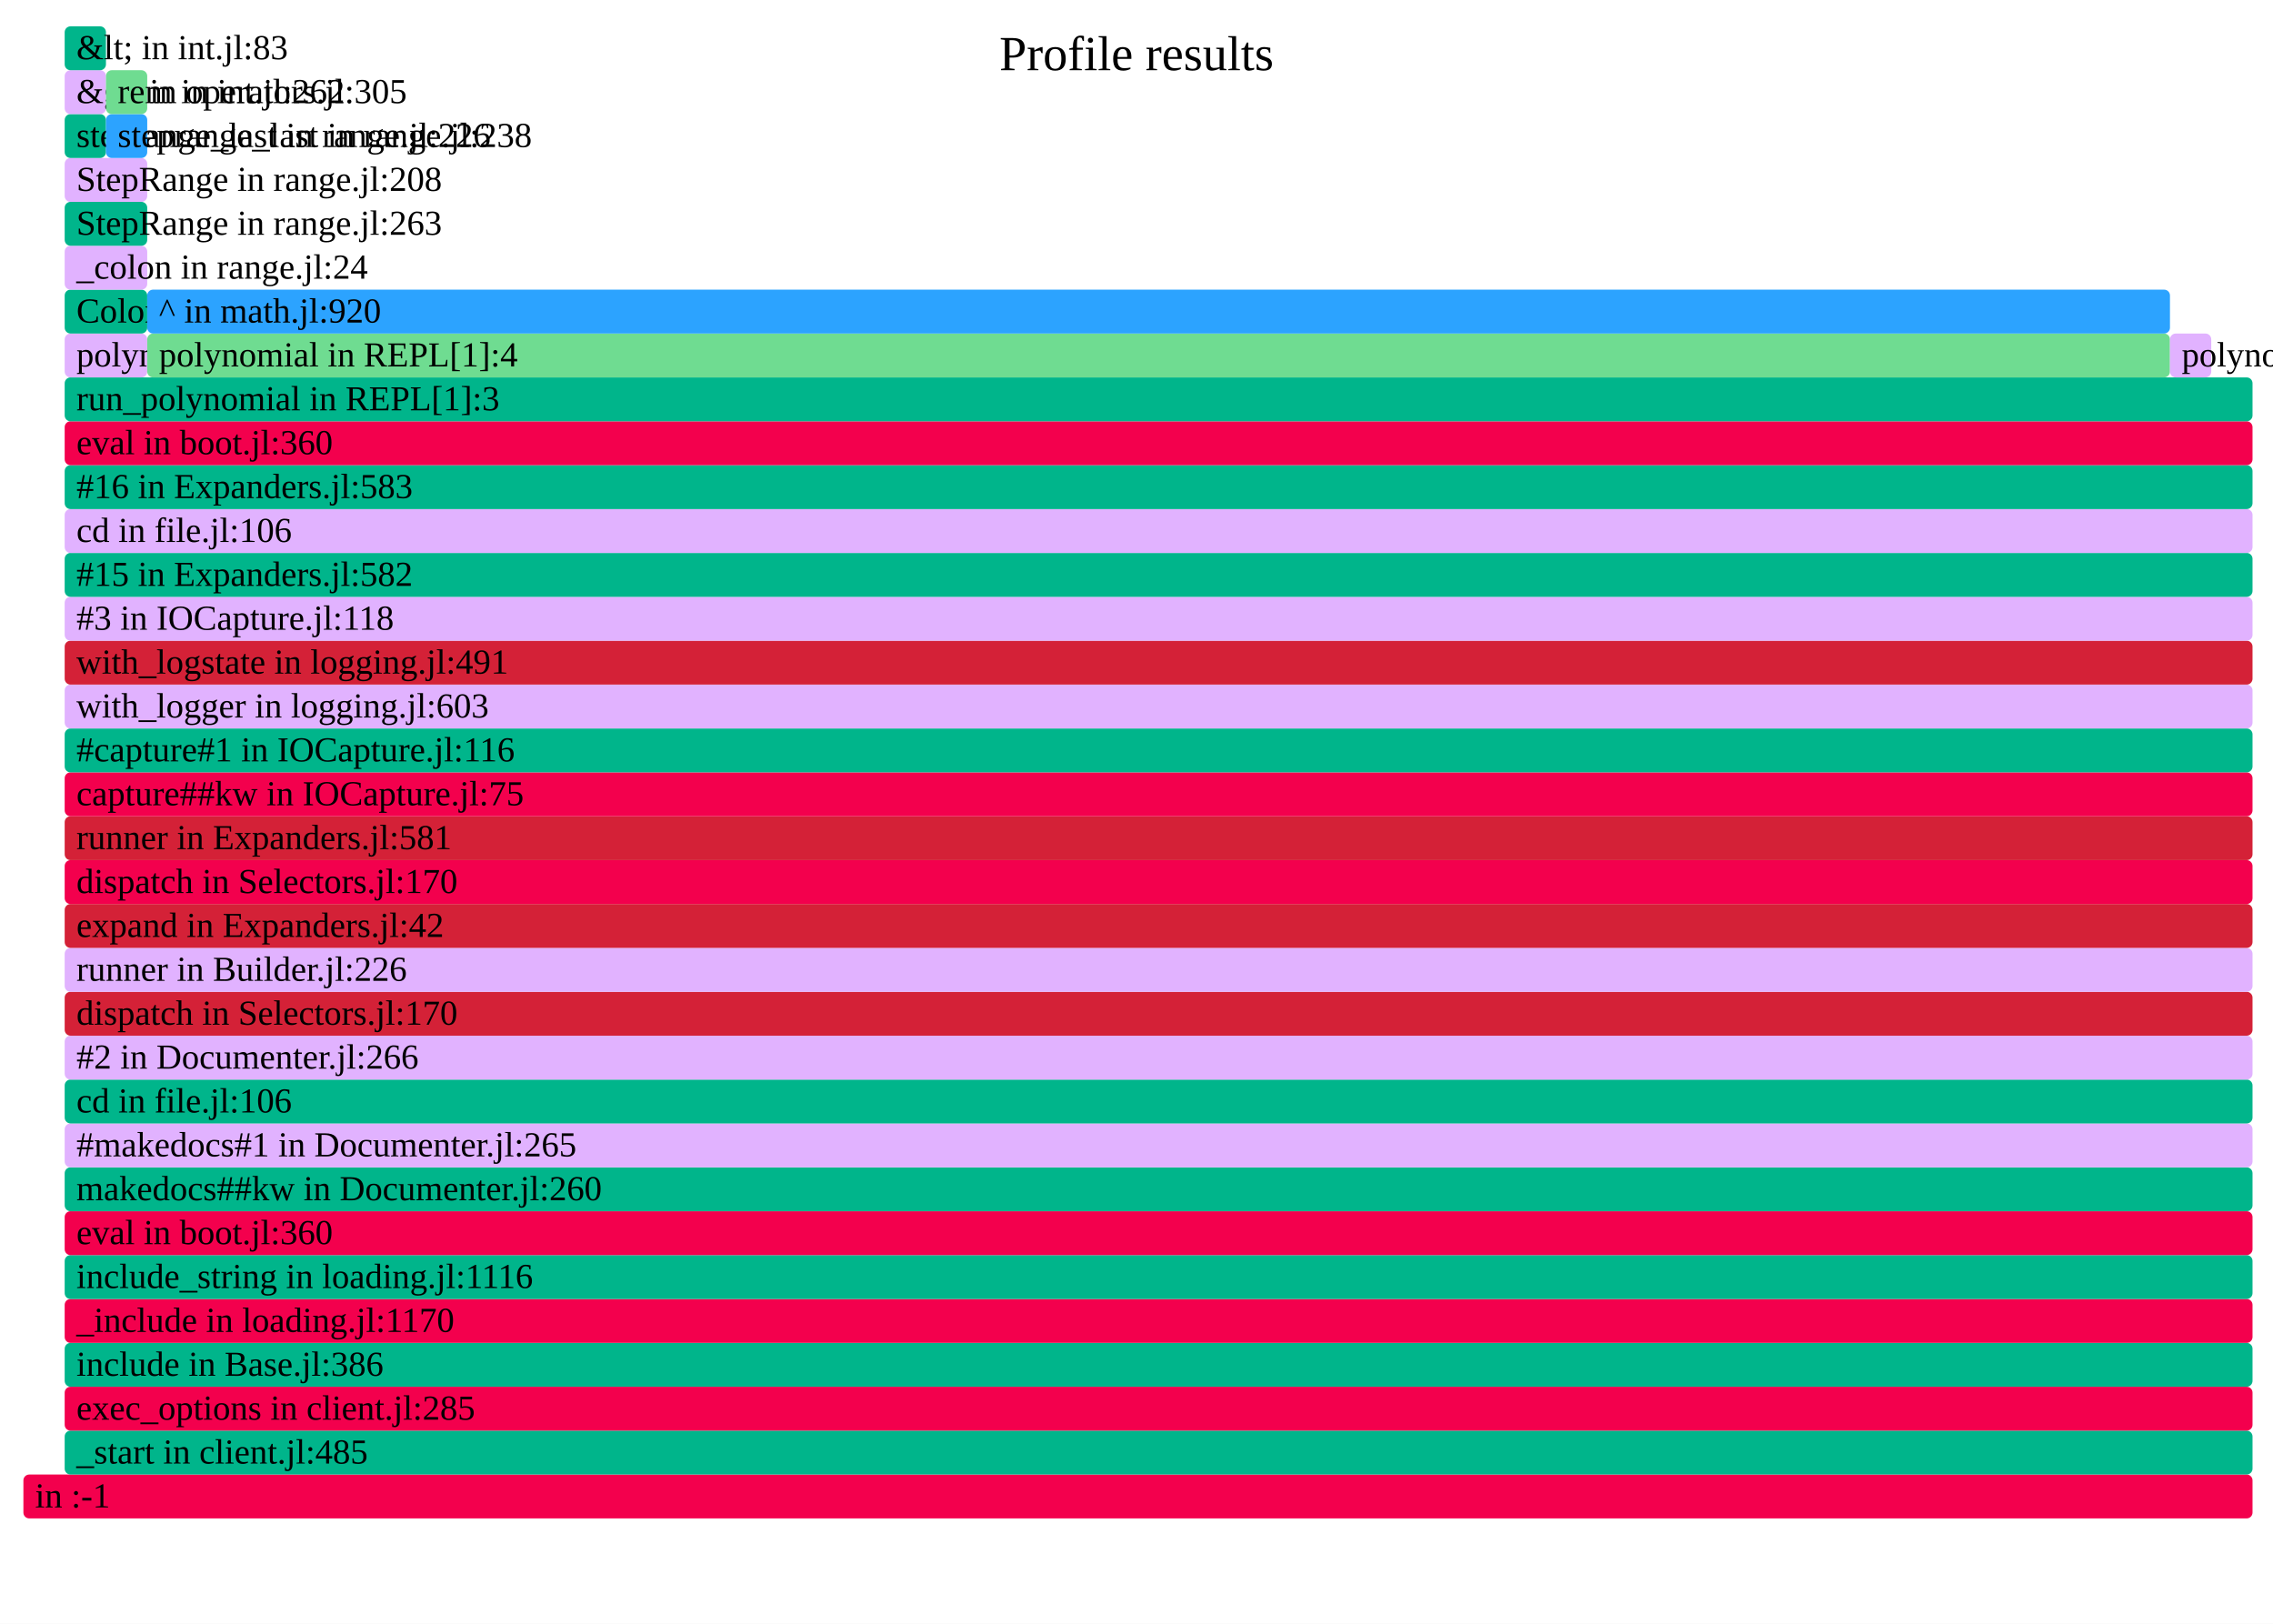
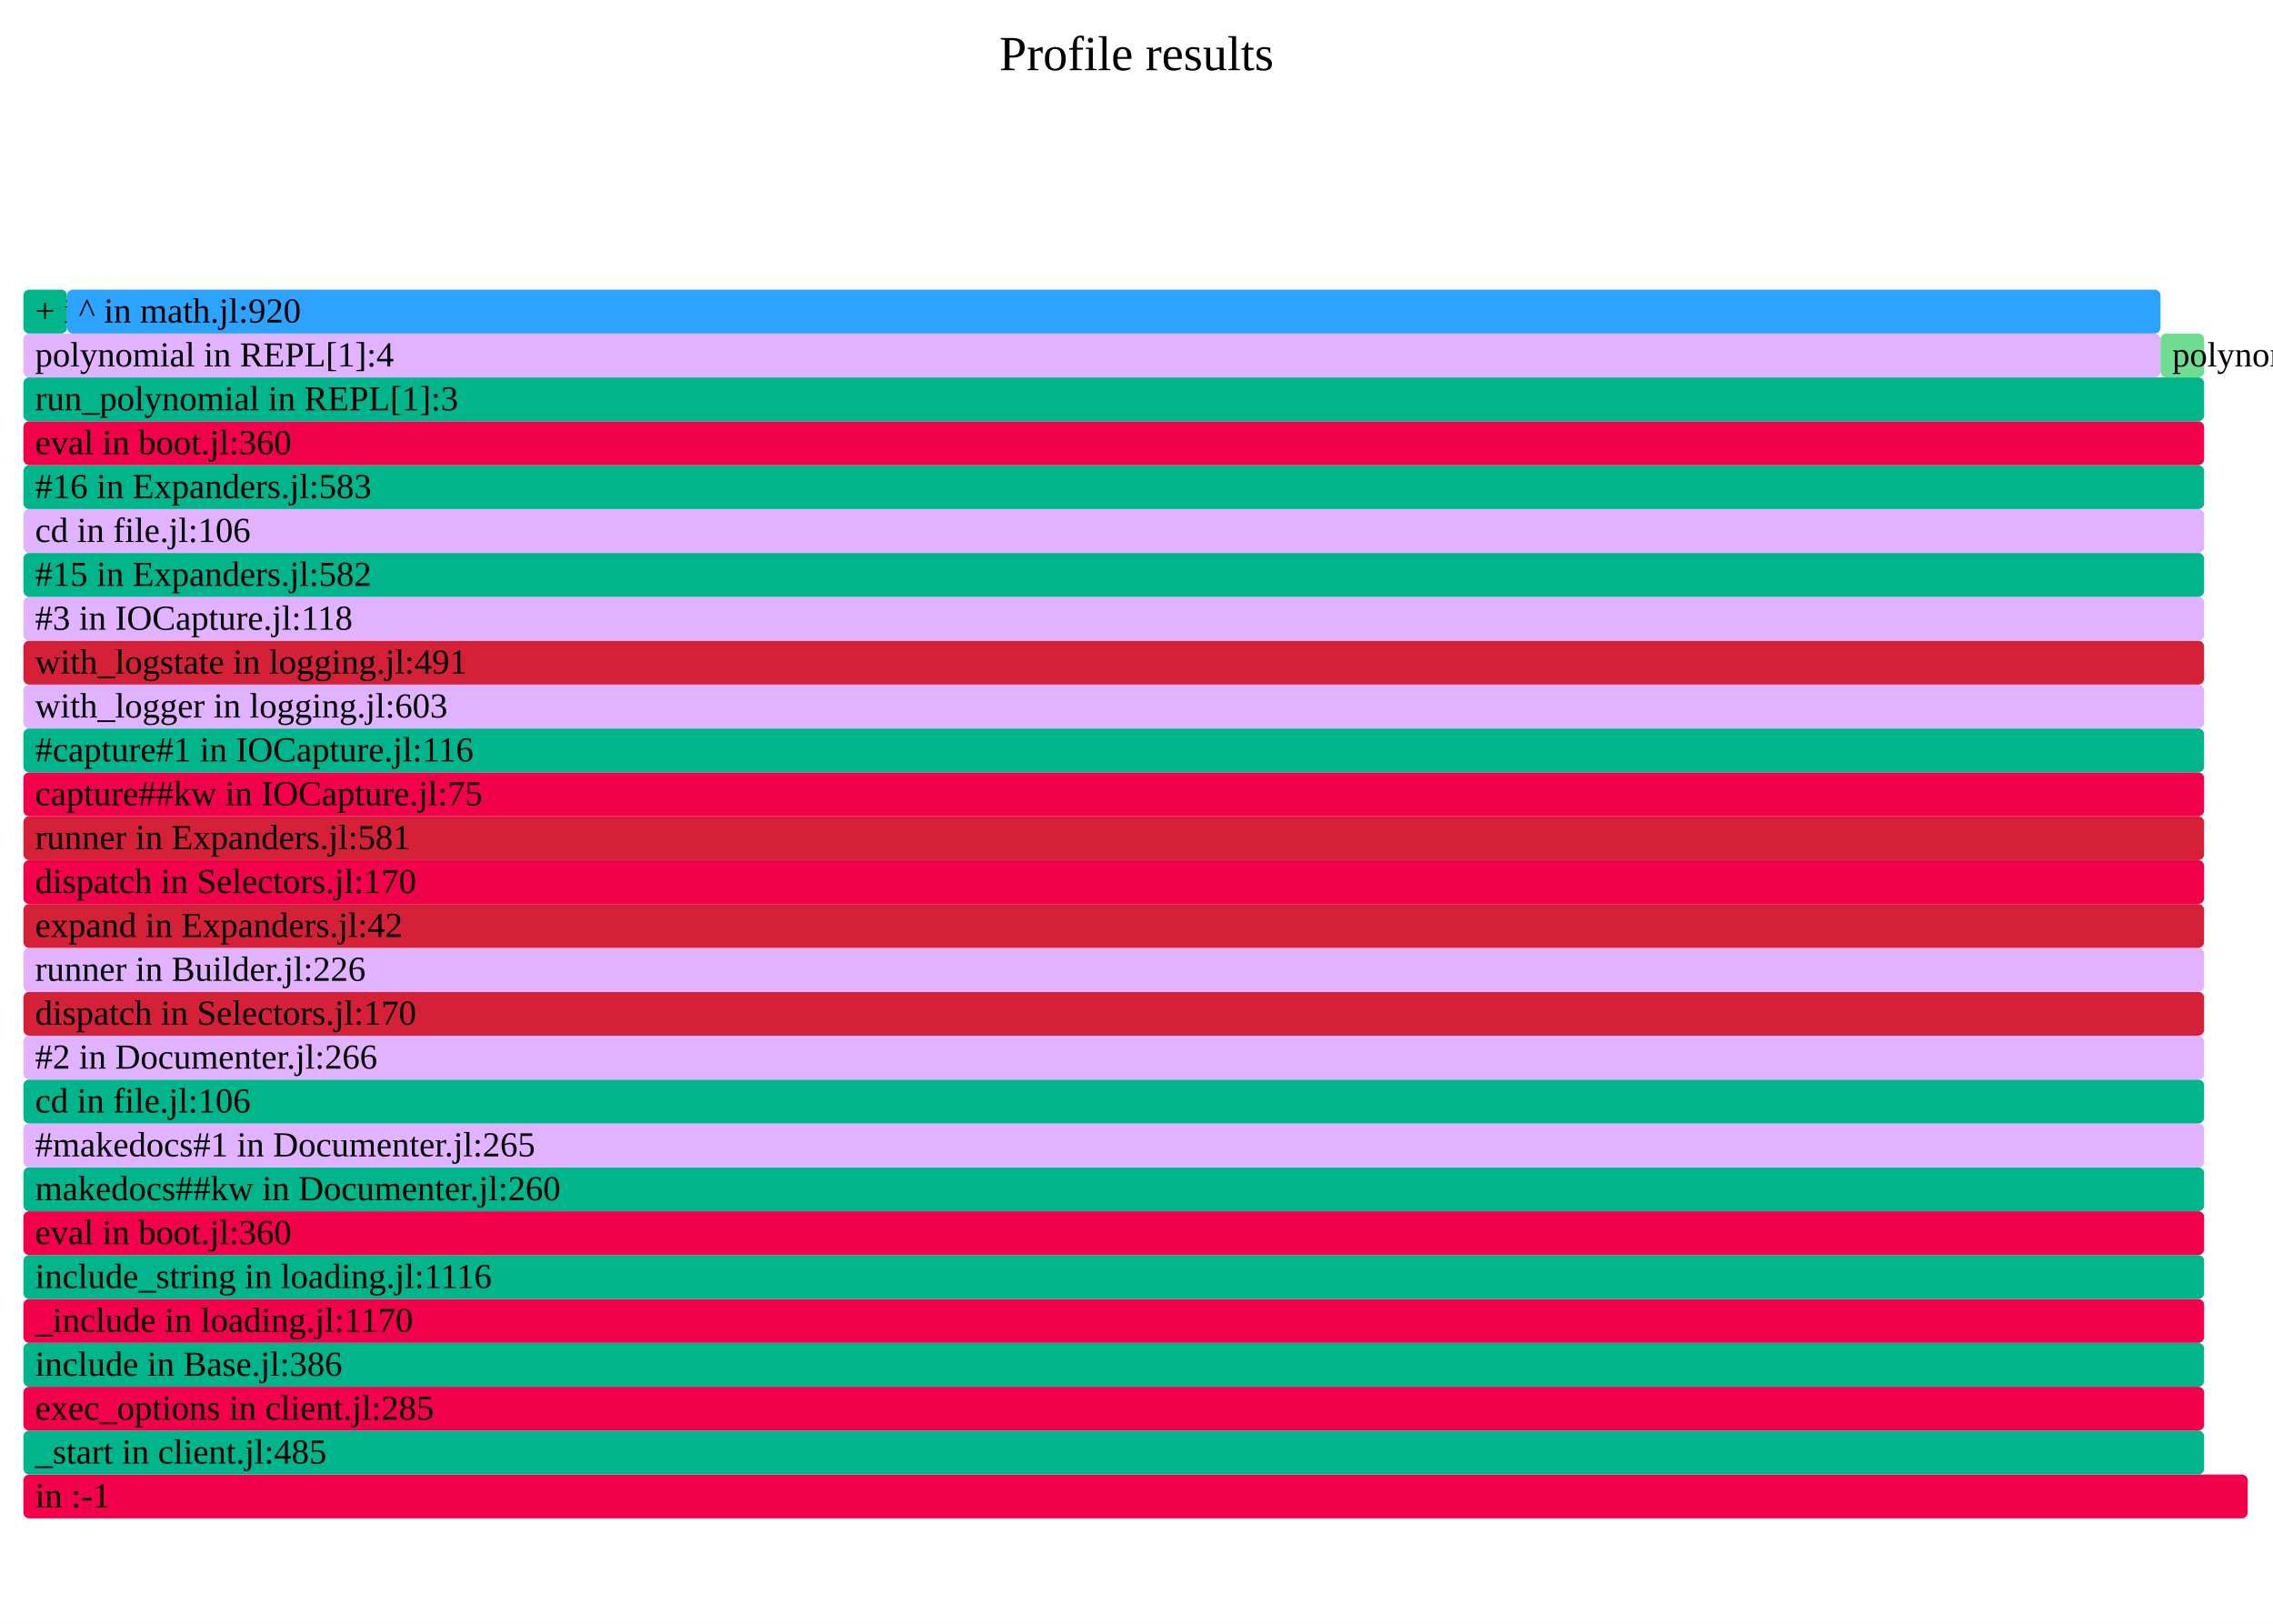
- <svg xmlns="http://www.w3.org/2000/svg" version="1.1" width="777" height="555" viewBox="0 0 777 555" id="fig-8e3b8ac817944a16a083dd1770b31eb6">
+ <svg xmlns="http://www.w3.org/2000/svg" version="1.1" width="777" height="555" viewBox="0 0 777 555" id="fig-845242301ba44749a6d07ec11a475dec">
  <defs>
-     <clipPath id="fig-8e3b8ac817944a16a083dd1770b31eb6-clip">
+     <clipPath id="fig-845242301ba44749a6d07ec11a475dec-clip">
      <rect x="0" y="0" width="777" height="555" />
    </clipPath>
  </defs>
  <style type="text/css">
-     #fig-8e3b8ac817944a16a083dd1770b31eb6 text {
+     #fig-845242301ba44749a6d07ec11a475dec text {
        pointer-events: none;
        font-family: inherit;
        font-size: 12px;
        fill: #000000;
    }
-     text#fig-8e3b8ac817944a16a083dd1770b31eb6-caption {
+     text#fig-845242301ba44749a6d07ec11a475dec-caption {
        font-size: 16.8px;
        fill: #000000;
        text-anchor: middle;
    }
-     #fig-8e3b8ac817944a16a083dd1770b31eb6-bg {
+     #fig-845242301ba44749a6d07ec11a475dec-bg {
        fill: #FFFFFF;
    }
-     #fig-8e3b8ac817944a16a083dd1770b31eb6-viewport rect, #fig-8e3b8ac817944a16a083dd1770b31eb6-viewport path {
+     #fig-845242301ba44749a6d07ec11a475dec-viewport rect, #fig-845242301ba44749a6d07ec11a475dec-viewport path {
        vector-effect: non-scaling-stroke;
        fill-opacity: 1;
    }
-     #fig-8e3b8ac817944a16a083dd1770b31eb6-viewport text {
+     #fig-845242301ba44749a6d07ec11a475dec-viewport text {
        stroke: #000000;
        stroke-width: 0;
        stroke-opacity: 0.35;
    }
-     #fig-8e3b8ac817944a16a083dd1770b31eb6-viewport rect:hover, #fig-8e3b8ac817944a16a083dd1770b31eb6-viewport path:hover {
+     #fig-845242301ba44749a6d07ec11a475dec-viewport rect:hover, #fig-845242301ba44749a6d07ec11a475dec-viewport path:hover {
        fill-opacity: 0.75;
        stroke: #000000;
        stroke-width: 0.5;
    }
-     #fig-8e3b8ac817944a16a083dd1770b31eb6-viewport + rect {
+     #fig-845242301ba44749a6d07ec11a475dec-viewport + rect {
        fill: #FFFFFF;
        opacity: 0.8;
    }
-     text#fig-8e3b8ac817944a16a083dd1770b31eb6-details{
+     text#fig-845242301ba44749a6d07ec11a475dec-details{
        fill: #000000;
    }
</style>
-   <g id="fig-8e3b8ac817944a16a083dd1770b31eb6-frame" clip-path="url(#fig-8e3b8ac817944a16a083dd1770b31eb6-clip)">
-     <rect id="fig-8e3b8ac817944a16a083dd1770b31eb6-bg" x="0" y="0" width="777" height="555" />
-     <text id="fig-8e3b8ac817944a16a083dd1770b31eb6-caption" x="388.5" y="24">Profile results</text>
-     <g id="fig-8e3b8ac817944a16a083dd1770b31eb6-viewport" transform="scale(1)">
-       <rect x="8" y="504" width="762" height="15" rx="2" fill="#F3004D" data-dinfo="" />
+   <g id="fig-845242301ba44749a6d07ec11a475dec-frame" clip-path="url(#fig-845242301ba44749a6d07ec11a475dec-clip)">
+     <rect id="fig-845242301ba44749a6d07ec11a475dec-bg" x="0" y="0" width="777" height="555" />
+     <text id="fig-845242301ba44749a6d07ec11a475dec-caption" x="388.5" y="24">Profile results</text>
+     <g id="fig-845242301ba44749a6d07ec11a475dec-viewport" transform="scale(1)">
+       <rect x="8" y="504" width="760.36" height="15" rx="2" fill="#F3004D" data-dinfo="" />
      <text x="8" dx="4" y="515.25"> in :-1</text>
-       <rect x="22.11" y="489" width="747.89" height="15" rx="2" fill="#00B58B" data-dinfo="./" />
-       <text x="22.11" dx="4" y="500.25">_start in client.jl:485</text>
-       <rect x="22.11" y="474" width="747.89" height="15" rx="2" fill="#F3004D" data-dinfo="./" />
-       <text x="22.11" dx="4" y="485.25">exec_options in client.jl:285</text>
-       <rect x="22.11" y="459" width="747.89" height="15" rx="2" fill="#00B58B" data-dinfo="./" />
-       <text x="22.11" dx="4" y="470.25">include in Base.jl:386</text>
-       <rect x="22.11" y="444" width="747.89" height="15" rx="2" fill="#F3004D" data-dinfo="./" />
-       <text x="22.11" dx="4" y="455.25">_include in loading.jl:1170</text>
-       <rect x="22.11" y="429" width="747.89" height="15" rx="2" fill="#00B58B" data-dinfo="./" />
-       <text x="22.11" dx="4" y="440.25">include_string in loading.jl:1116</text>
-       <rect x="22.11" y="414" width="747.89" height="15" rx="2" fill="#F3004D" data-dinfo="./" />
-       <text x="22.11" dx="4" y="425.25">eval in boot.jl:360</text>
-       <rect x="22.11" y="399" width="747.89" height="15" rx="2" fill="#00B58B" data-dinfo="/home/runner/.julia/packages/Documenter/qdbx6/src/" />
-       <text x="22.11" dx="4" y="410.25">makedocs##kw in Documenter.jl:260</text>
-       <rect x="22.11" y="384" width="747.89" height="15" rx="2" fill="#E1B2FF" data-dinfo="/home/runner/.julia/packages/Documenter/qdbx6/src/" />
-       <text x="22.11" dx="4" y="395.25">#makedocs#1 in Documenter.jl:265</text>
-       <rect x="22.11" y="369" width="747.89" height="15" rx="2" fill="#00B58B" data-dinfo="./" />
-       <text x="22.11" dx="4" y="380.25">cd in file.jl:106</text>
-       <rect x="22.11" y="354" width="747.89" height="15" rx="2" fill="#E1B2FF" data-dinfo="/home/runner/.julia/packages/Documenter/qdbx6/src/" />
-       <text x="22.11" dx="4" y="365.25">#2 in Documenter.jl:266</text>
-       <rect x="22.11" y="339" width="747.89" height="15" rx="2" fill="#D42137" data-dinfo="/home/runner/.julia/packages/Documenter/qdbx6/src/Utilities/" />
-       <text x="22.11" dx="4" y="350.25">dispatch in Selectors.jl:170</text>
-       <rect x="22.11" y="324" width="747.89" height="15" rx="2" fill="#E1B2FF" data-dinfo="/home/runner/.julia/packages/Documenter/qdbx6/src/" />
-       <text x="22.11" dx="4" y="335.25">runner in Builder.jl:226</text>
-       <rect x="22.11" y="309" width="747.89" height="15" rx="2" fill="#D42137" data-dinfo="/home/runner/.julia/packages/Documenter/qdbx6/src/" />
-       <text x="22.11" dx="4" y="320.25">expand in Expanders.jl:42</text>
-       <rect x="22.11" y="294" width="747.89" height="15" rx="2" fill="#F3004D" data-dinfo="/home/runner/.julia/packages/Documenter/qdbx6/src/Utilities/" />
-       <text x="22.11" dx="4" y="305.25">dispatch in Selectors.jl:170</text>
-       <rect x="22.11" y="279" width="747.89" height="15" rx="2" fill="#D42137" data-dinfo="/home/runner/.julia/packages/Documenter/qdbx6/src/" />
-       <text x="22.11" dx="4" y="290.25">runner in Expanders.jl:581</text>
-       <rect x="22.11" y="264" width="747.89" height="15" rx="2" fill="#F3004D" data-dinfo="/home/runner/.julia/packages/IOCapture/sXY71/src/" />
-       <text x="22.11" dx="4" y="275.25">capture##kw in IOCapture.jl:75</text>
-       <rect x="22.11" y="249" width="747.89" height="15" rx="2" fill="#00B58B" data-dinfo="/home/runner/.julia/packages/IOCapture/sXY71/src/" />
-       <text x="22.11" dx="4" y="260.25">#capture#1 in IOCapture.jl:116</text>
-       <rect x="22.11" y="234" width="747.89" height="15" rx="2" fill="#E1B2FF" data-dinfo="./" />
-       <text x="22.11" dx="4" y="245.25">with_logger in logging.jl:603</text>
-       <rect x="22.11" y="219" width="747.89" height="15" rx="2" fill="#D42137" data-dinfo="./" />
-       <text x="22.11" dx="4" y="230.25">with_logstate in logging.jl:491</text>
-       <rect x="22.11" y="204" width="747.89" height="15" rx="2" fill="#E1B2FF" data-dinfo="/home/runner/.julia/packages/IOCapture/sXY71/src/" />
-       <text x="22.11" dx="4" y="215.25">#3 in IOCapture.jl:118</text>
-       <rect x="22.11" y="189" width="747.89" height="15" rx="2" fill="#00B58B" data-dinfo="/home/runner/.julia/packages/Documenter/qdbx6/src/" />
-       <text x="22.11" dx="4" y="200.25">#15 in Expanders.jl:582</text>
-       <rect x="22.11" y="174" width="747.89" height="15" rx="2" fill="#E1B2FF" data-dinfo="./" />
-       <text x="22.11" dx="4" y="185.25">cd in file.jl:106</text>
-       <rect x="22.11" y="159" width="747.89" height="15" rx="2" fill="#00B58B" data-dinfo="/home/runner/.julia/packages/Documenter/qdbx6/src/" />
-       <text x="22.11" dx="4" y="170.25">#16 in Expanders.jl:583</text>
-       <rect x="22.11" y="144" width="747.89" height="15" rx="2" fill="#F3004D" data-dinfo="./" />
-       <text x="22.11" dx="4" y="155.25">eval in boot.jl:360</text>
-       <rect x="22.11" y="129" width="747.89" height="15" rx="2" fill="#00B58B" data-dinfo="./" />
-       <text x="22.11" dx="4" y="140.25">run_polynomial in REPL[1]:3</text>
-       <rect x="22.11" y="114" width="28.22" height="15" rx="2" fill="#E1B2FF" data-dinfo="./" />
-       <text x="22.11" dx="4" y="125.25">polynomial in REPL[1]:3</text>
-       <rect x="22.11" y="99" width="28.22" height="15" rx="2" fill="#00B58B" data-dinfo="./" />
-       <text x="22.11" dx="4" y="110.25">Colon in range.jl:22</text>
-       <rect x="22.11" y="84" width="28.22" height="15" rx="2" fill="#E1B2FF" data-dinfo="./" />
-       <text x="22.11" dx="4" y="95.25">_colon in range.jl:24</text>
-       <rect x="22.11" y="69" width="28.22" height="15" rx="2" fill="#00B58B" data-dinfo="./" />
-       <text x="22.11" dx="4" y="80.25">StepRange in range.jl:263</text>
-       <rect x="22.11" y="54" width="28.22" height="15" rx="2" fill="#E1B2FF" data-dinfo="./" />
-       <text x="22.11" dx="4" y="65.25">StepRange in range.jl:208</text>
-       <rect x="22.11" y="39" width="14.11" height="15" rx="2" fill="#00B58B" data-dinfo="./" />
-       <text x="22.11" dx="4" y="50.25">steprange_last in range.jl:226</text>
-       <rect x="22.11" y="24" width="14.11" height="15" rx="2" fill="#E1B2FF" data-dinfo="./" />
-       <text x="22.11" dx="4" y="35.25">&amp;gt; in operators.jl:305</text>
-       <rect x="22.11" y="9" width="14.11" height="15" rx="2" fill="#00B58B" data-dinfo="./" />
-       <text x="22.11" dx="4" y="20.25">&amp;lt; in int.jl:83</text>
-       <rect x="36.22" y="39" width="14.11" height="15" rx="2" fill="#2CA3FF" data-dinfo="./" />
-       <text x="36.22" dx="4" y="50.25">steprange_last in range.jl:238</text>
-       <rect x="36.22" y="24" width="14.11" height="15" rx="2" fill="#6FDC91" data-dinfo="./" />
-       <text x="36.22" dx="4" y="35.25">rem in int.jl:262</text>
-       <rect x="50.33" y="114" width="691.45" height="15" rx="2" fill="#6FDC91" data-dinfo="./" />
-       <text x="50.33" dx="4" y="125.25">polynomial in REPL[1]:4</text>
-       <rect x="50.33" y="99" width="691.45" height="15" rx="2" fill="#2CA3FF" data-dinfo="./" />
-       <text x="50.33" dx="4" y="110.25">^ in math.jl:920</text>
-       <rect x="741.78" y="114" width="14.11" height="15" rx="2" fill="#E1B2FF" data-dinfo="./" />
-       <text x="741.78" dx="4" y="125.25">polynomial in REPL[1]:6</text>
+       <rect x="8" y="489" width="745.45" height="15" rx="2" fill="#00B58B" data-dinfo="./" />
+       <text x="8" dx="4" y="500.25">_start in client.jl:485</text>
+       <rect x="8" y="474" width="745.45" height="15" rx="2" fill="#F3004D" data-dinfo="./" />
+       <text x="8" dx="4" y="485.25">exec_options in client.jl:285</text>
+       <rect x="8" y="459" width="745.45" height="15" rx="2" fill="#00B58B" data-dinfo="./" />
+       <text x="8" dx="4" y="470.25">include in Base.jl:386</text>
+       <rect x="8" y="444" width="745.45" height="15" rx="2" fill="#F3004D" data-dinfo="./" />
+       <text x="8" dx="4" y="455.25">_include in loading.jl:1170</text>
+       <rect x="8" y="429" width="745.45" height="15" rx="2" fill="#00B58B" data-dinfo="./" />
+       <text x="8" dx="4" y="440.25">include_string in loading.jl:1116</text>
+       <rect x="8" y="414" width="745.45" height="15" rx="2" fill="#F3004D" data-dinfo="./" />
+       <text x="8" dx="4" y="425.25">eval in boot.jl:360</text>
+       <rect x="8" y="399" width="745.45" height="15" rx="2" fill="#00B58B" data-dinfo="/home/runner/.julia/packages/Documenter/qdbx6/src/" />
+       <text x="8" dx="4" y="410.25">makedocs##kw in Documenter.jl:260</text>
+       <rect x="8" y="384" width="745.45" height="15" rx="2" fill="#E1B2FF" data-dinfo="/home/runner/.julia/packages/Documenter/qdbx6/src/" />
+       <text x="8" dx="4" y="395.25">#makedocs#1 in Documenter.jl:265</text>
+       <rect x="8" y="369" width="745.45" height="15" rx="2" fill="#00B58B" data-dinfo="./" />
+       <text x="8" dx="4" y="380.25">cd in file.jl:106</text>
+       <rect x="8" y="354" width="745.45" height="15" rx="2" fill="#E1B2FF" data-dinfo="/home/runner/.julia/packages/Documenter/qdbx6/src/" />
+       <text x="8" dx="4" y="365.25">#2 in Documenter.jl:266</text>
+       <rect x="8" y="339" width="745.45" height="15" rx="2" fill="#D42137" data-dinfo="/home/runner/.julia/packages/Documenter/qdbx6/src/Utilities/" />
+       <text x="8" dx="4" y="350.25">dispatch in Selectors.jl:170</text>
+       <rect x="8" y="324" width="745.45" height="15" rx="2" fill="#E1B2FF" data-dinfo="/home/runner/.julia/packages/Documenter/qdbx6/src/" />
+       <text x="8" dx="4" y="335.25">runner in Builder.jl:226</text>
+       <rect x="8" y="309" width="745.45" height="15" rx="2" fill="#D42137" data-dinfo="/home/runner/.julia/packages/Documenter/qdbx6/src/" />
+       <text x="8" dx="4" y="320.25">expand in Expanders.jl:42</text>
+       <rect x="8" y="294" width="745.45" height="15" rx="2" fill="#F3004D" data-dinfo="/home/runner/.julia/packages/Documenter/qdbx6/src/Utilities/" />
+       <text x="8" dx="4" y="305.25">dispatch in Selectors.jl:170</text>
+       <rect x="8" y="279" width="745.45" height="15" rx="2" fill="#D42137" data-dinfo="/home/runner/.julia/packages/Documenter/qdbx6/src/" />
+       <text x="8" dx="4" y="290.25">runner in Expanders.jl:581</text>
+       <rect x="8" y="264" width="745.45" height="15" rx="2" fill="#F3004D" data-dinfo="/home/runner/.julia/packages/IOCapture/sXY71/src/" />
+       <text x="8" dx="4" y="275.25">capture##kw in IOCapture.jl:75</text>
+       <rect x="8" y="249" width="745.45" height="15" rx="2" fill="#00B58B" data-dinfo="/home/runner/.julia/packages/IOCapture/sXY71/src/" />
+       <text x="8" dx="4" y="260.25">#capture#1 in IOCapture.jl:116</text>
+       <rect x="8" y="234" width="745.45" height="15" rx="2" fill="#E1B2FF" data-dinfo="./" />
+       <text x="8" dx="4" y="245.25">with_logger in logging.jl:603</text>
+       <rect x="8" y="219" width="745.45" height="15" rx="2" fill="#D42137" data-dinfo="./" />
+       <text x="8" dx="4" y="230.25">with_logstate in logging.jl:491</text>
+       <rect x="8" y="204" width="745.45" height="15" rx="2" fill="#E1B2FF" data-dinfo="/home/runner/.julia/packages/IOCapture/sXY71/src/" />
+       <text x="8" dx="4" y="215.25">#3 in IOCapture.jl:118</text>
+       <rect x="8" y="189" width="745.45" height="15" rx="2" fill="#00B58B" data-dinfo="/home/runner/.julia/packages/Documenter/qdbx6/src/" />
+       <text x="8" dx="4" y="200.25">#15 in Expanders.jl:582</text>
+       <rect x="8" y="174" width="745.45" height="15" rx="2" fill="#E1B2FF" data-dinfo="./" />
+       <text x="8" dx="4" y="185.25">cd in file.jl:106</text>
+       <rect x="8" y="159" width="745.45" height="15" rx="2" fill="#00B58B" data-dinfo="/home/runner/.julia/packages/Documenter/qdbx6/src/" />
+       <text x="8" dx="4" y="170.25">#16 in Expanders.jl:583</text>
+       <rect x="8" y="144" width="745.45" height="15" rx="2" fill="#F3004D" data-dinfo="./" />
+       <text x="8" dx="4" y="155.25">eval in boot.jl:360</text>
+       <rect x="8" y="129" width="745.45" height="15" rx="2" fill="#00B58B" data-dinfo="./" />
+       <text x="8" dx="4" y="140.25">run_polynomial in REPL[1]:3</text>
+       <rect x="8" y="114" width="730.55" height="15" rx="2" fill="#E1B2FF" data-dinfo="./" />
+       <text x="8" dx="4" y="125.25">polynomial in REPL[1]:4</text>
+       <rect x="8" y="99" width="14.91" height="15" rx="2" fill="#00B58B" data-dinfo="./" />
+       <text x="8" dx="4" y="110.25">+ in float.jl:326</text>
+       <rect x="22.91" y="99" width="715.64" height="15" rx="2" fill="#2CA3FF" data-dinfo="./" />
+       <text x="22.91" dx="4" y="110.25">^ in math.jl:920</text>
+       <rect x="738.55" y="114" width="14.9" height="15" rx="2" fill="#6FDC91" data-dinfo="./" />
+       <text x="738.55" dx="4" y="125.25">polynomial in math.jl:0</text>
    </g>
  </g>
</svg>
